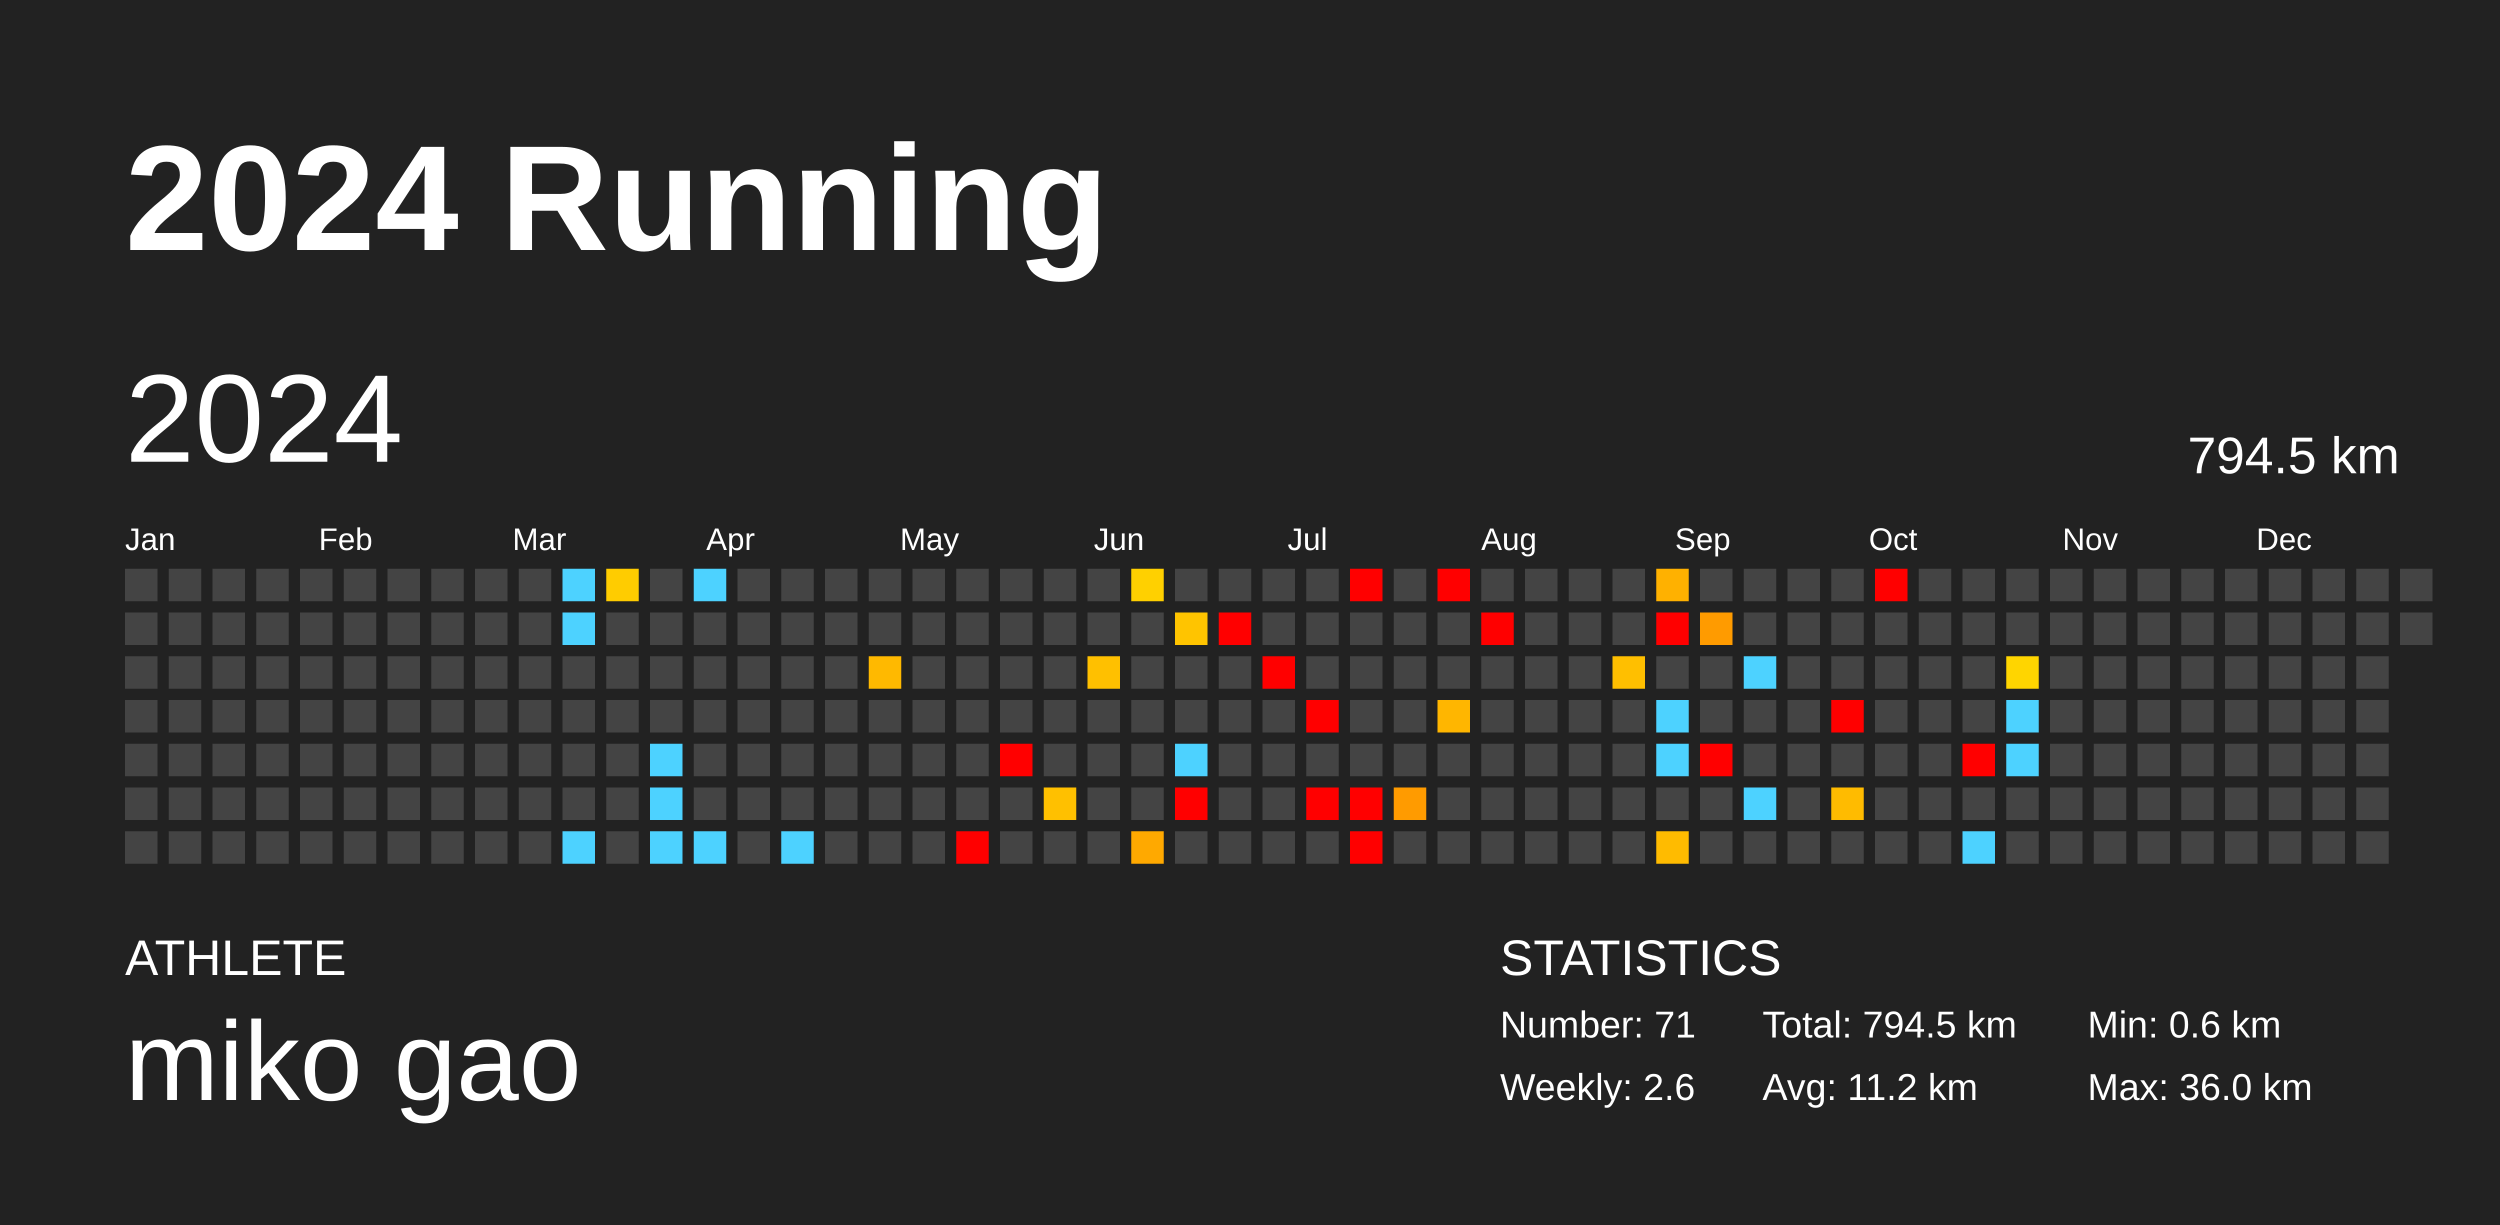
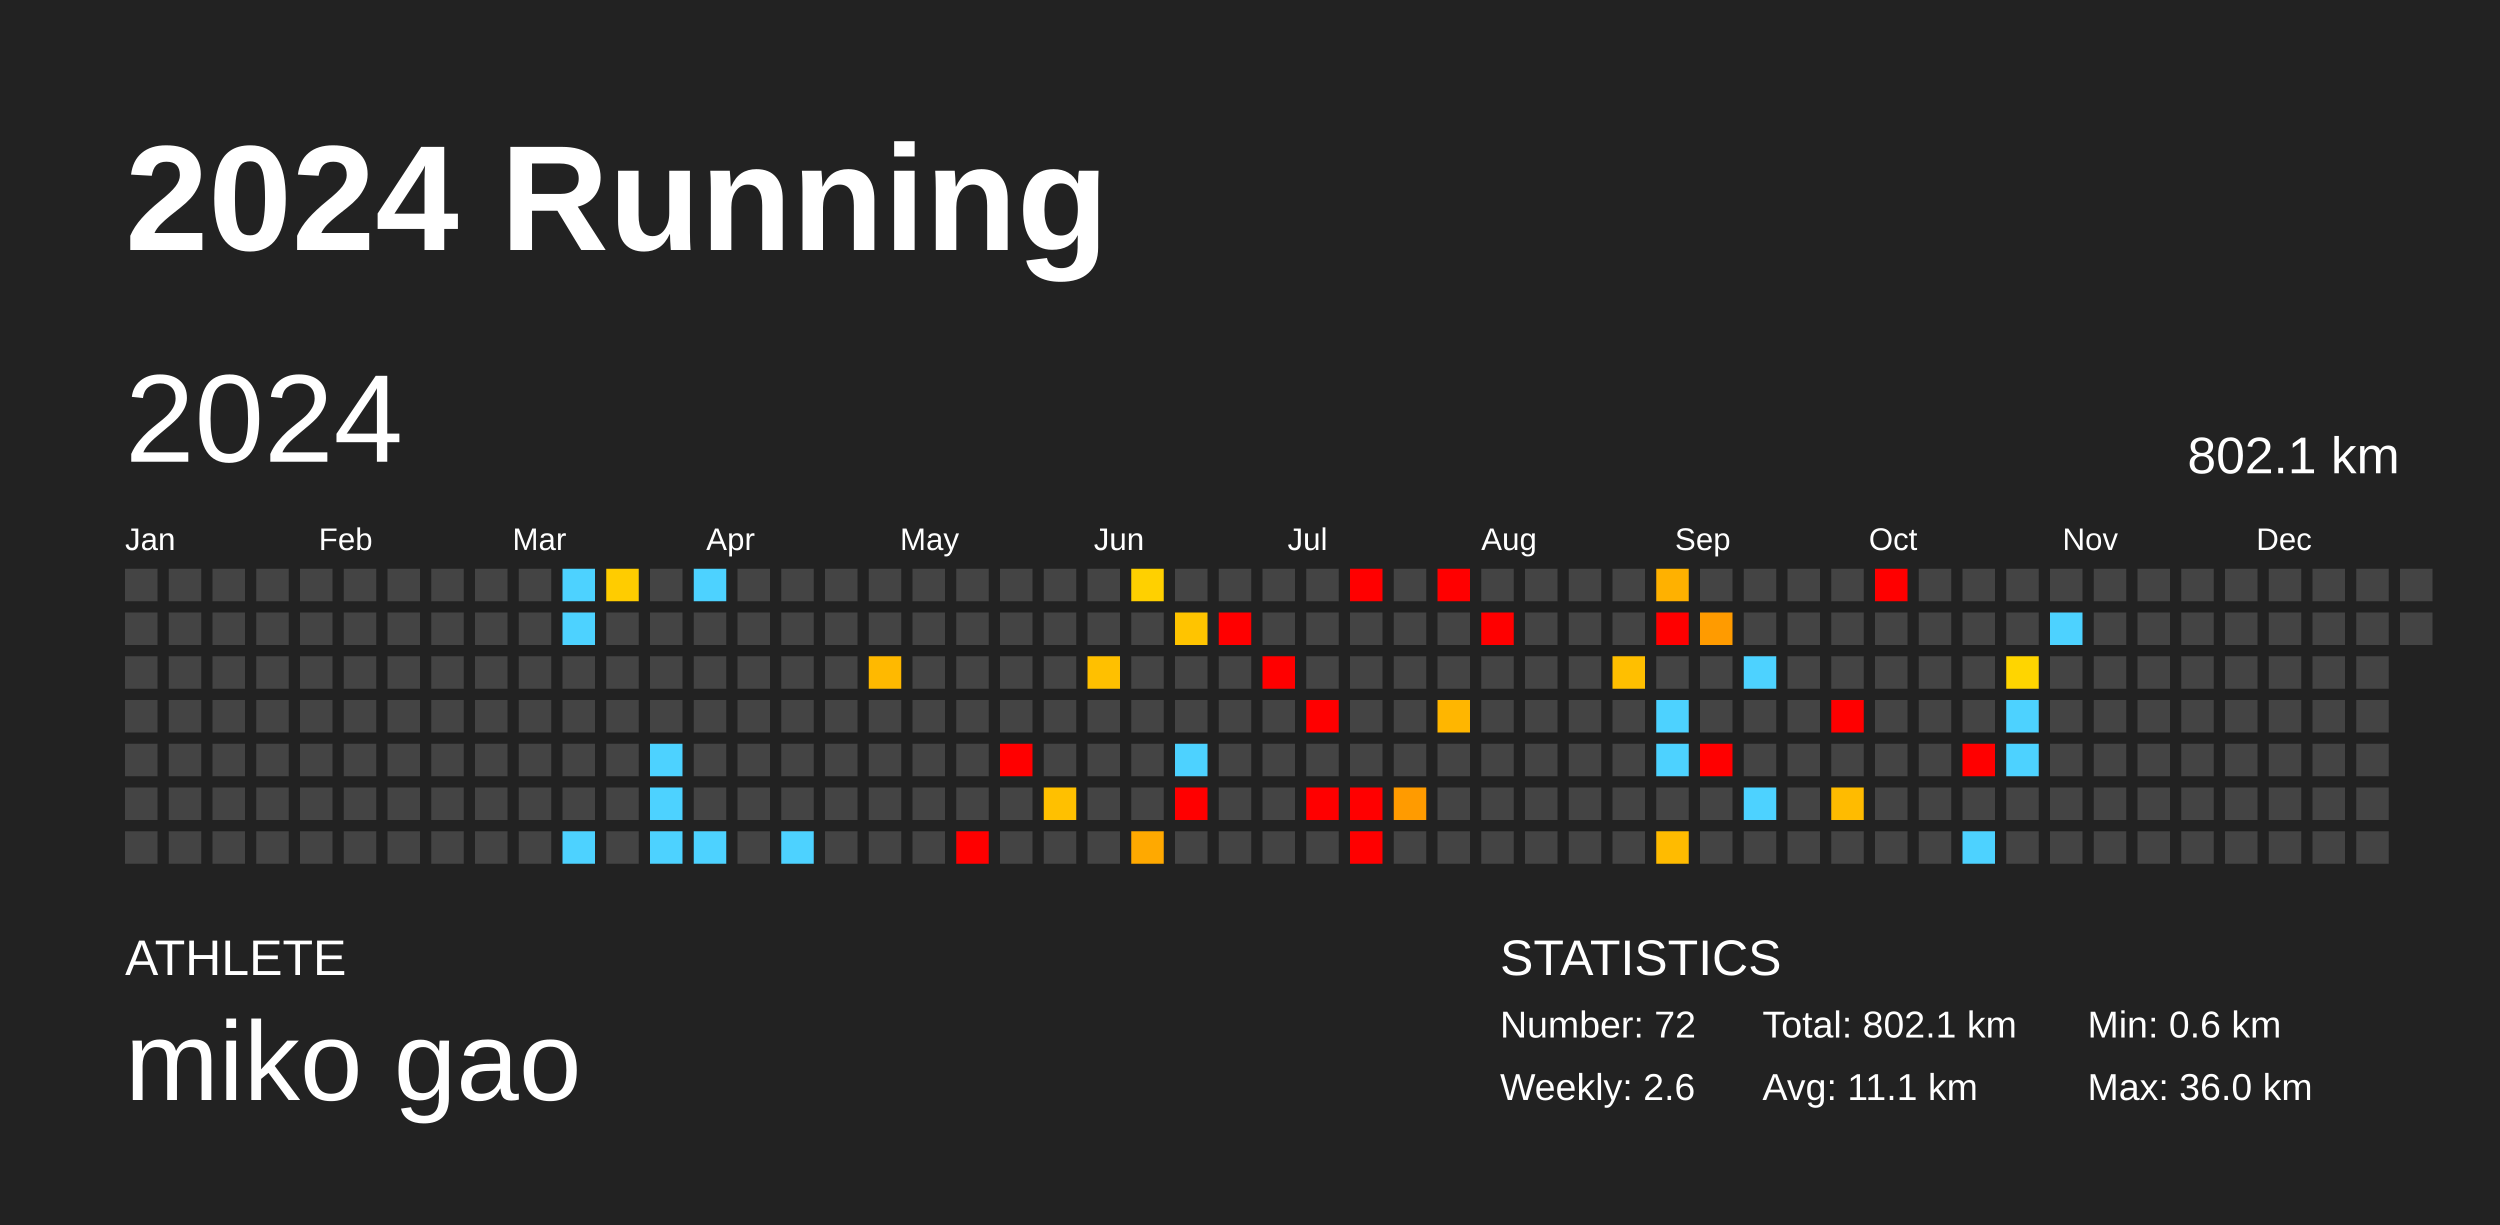
<svg xmlns="http://www.w3.org/2000/svg" baseProfile="full" height="98mm" version="1.1" viewBox="0,0,200,98" width="200mm">
  <defs />
  <rect fill="#222222" height="98" width="200" x="0" y="0" />
  <text fill="#FFFFFF" style="font-size:12px; font-family:Arial; font-weight:bold;" x="10" y="20">2024 Running</text>
  <text fill="#FFFFFF" style="font-size:4px; font-family:Arial" x="10" y="78">ATHLETE</text>
  <text fill="#FFFFFF" style="font-size:9px; font-family:Arial" x="10" y="88">miko gao</text>
  <text fill="#FFFFFF" style="font-size:4px; font-family:Arial" x="120" y="78">STATISTICS</text>
-   <text fill="#FFFFFF" style="font-size:3px; font-family:Arial" x="120" y="83">Number: 71</text>
+   <text fill="#FFFFFF" style="font-size:3px; font-family:Arial" x="120" y="83">Number: 72</text>
  <text fill="#FFFFFF" style="font-size:3px; font-family:Arial" x="120" y="88">Weekly: 2.6</text>
-   <text fill="#FFFFFF" style="font-size:3px; font-family:Arial" x="141" y="83">Total: 794.5 km</text>
-   <text fill="#FFFFFF" style="font-size:3px; font-family:Arial" x="141" y="88">Avg: 11.2 km</text>
+   <text fill="#FFFFFF" style="font-size:3px; font-family:Arial" x="141" y="83">Total: 802.1 km</text>
+   <text fill="#FFFFFF" style="font-size:3px; font-family:Arial" x="141" y="88">Avg: 11.1 km</text>
  <text fill="#FFFFFF" style="font-size:3px; font-family:Arial" x="167" y="83">Min: 0.6 km</text>
  <text fill="#FFFFFF" style="font-size:3px; font-family:Arial" x="167" y="88">Max: 36.0 km</text>
  <text dominant-baseline="hanging" fill="#FFFFFF" style="font-size:10.0px; font-family:Arial;" x="10" y="30">2024</text>
-   <text dominant-baseline="hanging" fill="#FFFFFF" style="font-size:4.125px; font-family:Arial;" x="175" y="35">794.5 km</text>
+   <text dominant-baseline="hanging" fill="#FFFFFF" style="font-size:4.125px; font-family:Arial;" x="175" y="35">802.1 km</text>
  <text fill="#FFFFFF" style="font-size:2.5px; font-family:Arial" x="10.0" y="44">Jan</text>
  <text fill="#FFFFFF" style="font-size:2.5px; font-family:Arial" x="25.5" y="44">Feb</text>
  <text fill="#FFFFFF" style="font-size:2.5px; font-family:Arial" x="41.0" y="44">Mar</text>
  <text fill="#FFFFFF" style="font-size:2.5px; font-family:Arial" x="56.5" y="44">Apr</text>
  <text fill="#FFFFFF" style="font-size:2.5px; font-family:Arial" x="72.0" y="44">May</text>
  <text fill="#FFFFFF" style="font-size:2.5px; font-family:Arial" x="87.5" y="44">Jun</text>
  <text fill="#FFFFFF" style="font-size:2.5px; font-family:Arial" x="103.0" y="44">Jul</text>
  <text fill="#FFFFFF" style="font-size:2.5px; font-family:Arial" x="118.5" y="44">Aug</text>
  <text fill="#FFFFFF" style="font-size:2.5px; font-family:Arial" x="134.0" y="44">Sep</text>
  <text fill="#FFFFFF" style="font-size:2.5px; font-family:Arial" x="149.5" y="44">Oct</text>
  <text fill="#FFFFFF" style="font-size:2.5px; font-family:Arial" x="165.0" y="44">Nov</text>
  <text fill="#FFFFFF" style="font-size:2.5px; font-family:Arial" x="180.5" y="44">Dec</text>
  <rect fill="#444444" height="2.6" width="2.6" x="10.0" y="45.5" />
  <rect fill="#444444" height="2.6" width="2.6" x="10.0" y="49.0" />
  <rect fill="#444444" height="2.6" width="2.6" x="10.0" y="52.5" />
  <rect fill="#444444" height="2.6" width="2.6" x="10.0" y="56.0" />
  <rect fill="#444444" height="2.6" width="2.6" x="10.0" y="59.5" />
  <rect fill="#444444" height="2.6" width="2.6" x="10.0" y="63.0" />
  <rect fill="#444444" height="2.6" width="2.6" x="10.0" y="66.5" />
  <rect fill="#444444" height="2.6" width="2.6" x="13.5" y="45.5" />
  <rect fill="#444444" height="2.6" width="2.6" x="13.5" y="49.0" />
  <rect fill="#444444" height="2.6" width="2.6" x="13.5" y="52.5" />
  <rect fill="#444444" height="2.6" width="2.6" x="13.5" y="56.0" />
  <rect fill="#444444" height="2.6" width="2.6" x="13.5" y="59.5" />
  <rect fill="#444444" height="2.6" width="2.6" x="13.5" y="63.0" />
  <rect fill="#444444" height="2.6" width="2.6" x="13.5" y="66.5" />
  <rect fill="#444444" height="2.6" width="2.6" x="17.0" y="45.5" />
  <rect fill="#444444" height="2.6" width="2.6" x="17.0" y="49.0" />
  <rect fill="#444444" height="2.6" width="2.6" x="17.0" y="52.5" />
  <rect fill="#444444" height="2.6" width="2.6" x="17.0" y="56.0" />
  <rect fill="#444444" height="2.6" width="2.6" x="17.0" y="59.5" />
  <rect fill="#444444" height="2.6" width="2.6" x="17.0" y="63.0" />
  <rect fill="#444444" height="2.6" width="2.6" x="17.0" y="66.5" />
  <rect fill="#444444" height="2.6" width="2.6" x="20.5" y="45.5" />
  <rect fill="#444444" height="2.6" width="2.6" x="20.5" y="49.0" />
  <rect fill="#444444" height="2.6" width="2.6" x="20.5" y="52.5" />
  <rect fill="#444444" height="2.6" width="2.6" x="20.5" y="56.0" />
  <rect fill="#444444" height="2.6" width="2.6" x="20.5" y="59.5" />
  <rect fill="#444444" height="2.6" width="2.6" x="20.5" y="63.0" />
  <rect fill="#444444" height="2.6" width="2.6" x="20.5" y="66.5" />
  <rect fill="#444444" height="2.6" width="2.6" x="24.0" y="45.5" />
  <rect fill="#444444" height="2.6" width="2.6" x="24.0" y="49.0" />
  <rect fill="#444444" height="2.6" width="2.6" x="24.0" y="52.5" />
  <rect fill="#444444" height="2.6" width="2.6" x="24.0" y="56.0" />
  <rect fill="#444444" height="2.6" width="2.6" x="24.0" y="59.5" />
  <rect fill="#444444" height="2.6" width="2.6" x="24.0" y="63.0" />
  <rect fill="#444444" height="2.6" width="2.6" x="24.0" y="66.5" />
  <rect fill="#444444" height="2.6" width="2.6" x="27.5" y="45.5" />
  <rect fill="#444444" height="2.6" width="2.6" x="27.5" y="49.0" />
  <rect fill="#444444" height="2.6" width="2.6" x="27.5" y="52.5" />
  <rect fill="#444444" height="2.6" width="2.6" x="27.5" y="56.0" />
  <rect fill="#444444" height="2.6" width="2.6" x="27.5" y="59.5" />
  <rect fill="#444444" height="2.6" width="2.6" x="27.5" y="63.0" />
  <rect fill="#444444" height="2.6" width="2.6" x="27.5" y="66.5" />
  <rect fill="#444444" height="2.6" width="2.6" x="31.0" y="45.5" />
  <rect fill="#444444" height="2.6" width="2.6" x="31.0" y="49.0" />
  <rect fill="#444444" height="2.6" width="2.6" x="31.0" y="52.5" />
  <rect fill="#444444" height="2.6" width="2.6" x="31.0" y="56.0" />
  <rect fill="#444444" height="2.6" width="2.6" x="31.0" y="59.5" />
  <rect fill="#444444" height="2.6" width="2.6" x="31.0" y="63.0" />
  <rect fill="#444444" height="2.6" width="2.6" x="31.0" y="66.5" />
  <rect fill="#444444" height="2.6" width="2.6" x="34.5" y="45.5" />
  <rect fill="#444444" height="2.6" width="2.6" x="34.5" y="49.0" />
  <rect fill="#444444" height="2.6" width="2.6" x="34.5" y="52.5" />
  <rect fill="#444444" height="2.6" width="2.6" x="34.5" y="56.0" />
  <rect fill="#444444" height="2.6" width="2.6" x="34.5" y="59.5" />
  <rect fill="#444444" height="2.6" width="2.6" x="34.5" y="63.0" />
  <rect fill="#444444" height="2.6" width="2.6" x="34.5" y="66.5" />
  <rect fill="#444444" height="2.6" width="2.6" x="38.0" y="45.5" />
  <rect fill="#444444" height="2.6" width="2.6" x="38.0" y="49.0" />
  <rect fill="#444444" height="2.6" width="2.6" x="38.0" y="52.5" />
  <rect fill="#444444" height="2.6" width="2.6" x="38.0" y="56.0" />
  <rect fill="#444444" height="2.6" width="2.6" x="38.0" y="59.5" />
  <rect fill="#444444" height="2.6" width="2.6" x="38.0" y="63.0" />
  <rect fill="#444444" height="2.6" width="2.6" x="38.0" y="66.5" />
  <rect fill="#444444" height="2.6" width="2.6" x="41.5" y="45.5" />
  <rect fill="#444444" height="2.6" width="2.6" x="41.5" y="49.0" />
  <rect fill="#444444" height="2.6" width="2.6" x="41.5" y="52.5" />
  <rect fill="#444444" height="2.6" width="2.6" x="41.5" y="56.0" />
  <rect fill="#444444" height="2.6" width="2.6" x="41.5" y="59.5" />
  <rect fill="#444444" height="2.6" width="2.6" x="41.5" y="63.0" />
  <rect fill="#444444" height="2.6" width="2.6" x="41.5" y="66.5" />
  <rect fill="#4dd2ff" height="2.6" width="2.6" x="45.0" y="45.5" />
  <rect fill="#4dd2ff" height="2.6" width="2.6" x="45.0" y="49.0" />
  <rect fill="#444444" height="2.6" width="2.6" x="45.0" y="52.5" />
  <rect fill="#444444" height="2.6" width="2.6" x="45.0" y="56.0" />
  <rect fill="#444444" height="2.6" width="2.6" x="45.0" y="59.5" />
  <rect fill="#444444" height="2.6" width="2.6" x="45.0" y="63.0" />
  <rect fill="#4dd2ff" height="2.6" width="2.6" x="45.0" y="66.5" />
  <rect fill="#ffcc00" height="2.6" width="2.6" x="48.5" y="45.5" />
  <rect fill="#444444" height="2.6" width="2.6" x="48.5" y="49.0" />
  <rect fill="#444444" height="2.6" width="2.6" x="48.5" y="52.5" />
  <rect fill="#444444" height="2.6" width="2.6" x="48.5" y="56.0" />
  <rect fill="#444444" height="2.6" width="2.6" x="48.5" y="59.5" />
  <rect fill="#444444" height="2.6" width="2.6" x="48.5" y="63.0" />
  <rect fill="#444444" height="2.6" width="2.6" x="48.5" y="66.5" />
  <rect fill="#444444" height="2.6" width="2.6" x="52.0" y="45.5" />
  <rect fill="#444444" height="2.6" width="2.6" x="52.0" y="49.0" />
  <rect fill="#444444" height="2.6" width="2.6" x="52.0" y="52.5" />
  <rect fill="#444444" height="2.6" width="2.6" x="52.0" y="56.0" />
  <rect fill="#4dd2ff" height="2.6" width="2.6" x="52.0" y="59.5" />
  <rect fill="#4dd2ff" height="2.6" width="2.6" x="52.0" y="63.0" />
  <rect fill="#4dd2ff" height="2.6" width="2.6" x="52.0" y="66.5" />
  <rect fill="#4dd2ff" height="2.6" width="2.6" x="55.5" y="45.5" />
  <rect fill="#444444" height="2.6" width="2.6" x="55.5" y="49.0" />
  <rect fill="#444444" height="2.6" width="2.6" x="55.5" y="52.5" />
  <rect fill="#444444" height="2.6" width="2.6" x="55.5" y="56.0" />
  <rect fill="#444444" height="2.6" width="2.6" x="55.5" y="59.5" />
  <rect fill="#444444" height="2.6" width="2.6" x="55.5" y="63.0" />
  <rect fill="#4dd2ff" height="2.6" width="2.6" x="55.5" y="66.5" />
  <rect fill="#444444" height="2.6" width="2.6" x="59.0" y="45.5" />
  <rect fill="#444444" height="2.6" width="2.6" x="59.0" y="49.0" />
  <rect fill="#444444" height="2.6" width="2.6" x="59.0" y="52.5" />
  <rect fill="#444444" height="2.6" width="2.6" x="59.0" y="56.0" />
  <rect fill="#444444" height="2.6" width="2.6" x="59.0" y="59.5" />
  <rect fill="#444444" height="2.6" width="2.6" x="59.0" y="63.0" />
  <rect fill="#444444" height="2.6" width="2.6" x="59.0" y="66.5" />
  <rect fill="#444444" height="2.6" width="2.6" x="62.5" y="45.5" />
  <rect fill="#444444" height="2.6" width="2.6" x="62.5" y="49.0" />
  <rect fill="#444444" height="2.6" width="2.6" x="62.5" y="52.5" />
  <rect fill="#444444" height="2.6" width="2.6" x="62.5" y="56.0" />
  <rect fill="#444444" height="2.6" width="2.6" x="62.5" y="59.5" />
  <rect fill="#444444" height="2.6" width="2.6" x="62.5" y="63.0" />
  <rect fill="#4dd2ff" height="2.6" width="2.6" x="62.5" y="66.5" />
  <rect fill="#444444" height="2.6" width="2.6" x="66.0" y="45.5" />
  <rect fill="#444444" height="2.6" width="2.6" x="66.0" y="49.0" />
  <rect fill="#444444" height="2.6" width="2.6" x="66.0" y="52.5" />
  <rect fill="#444444" height="2.6" width="2.6" x="66.0" y="56.0" />
  <rect fill="#444444" height="2.6" width="2.6" x="66.0" y="59.5" />
  <rect fill="#444444" height="2.6" width="2.6" x="66.0" y="63.0" />
  <rect fill="#444444" height="2.6" width="2.6" x="66.0" y="66.5" />
  <rect fill="#444444" height="2.6" width="2.6" x="69.5" y="45.5" />
  <rect fill="#444444" height="2.6" width="2.6" x="69.5" y="49.0" />
  <rect fill="#ffb900" height="2.6" width="2.6" x="69.5" y="52.5" />
  <rect fill="#444444" height="2.6" width="2.6" x="69.5" y="56.0" />
  <rect fill="#444444" height="2.6" width="2.6" x="69.5" y="59.5" />
  <rect fill="#444444" height="2.6" width="2.6" x="69.5" y="63.0" />
  <rect fill="#444444" height="2.6" width="2.6" x="69.5" y="66.5" />
  <rect fill="#444444" height="2.6" width="2.6" x="73.0" y="45.5" />
  <rect fill="#444444" height="2.6" width="2.6" x="73.0" y="49.0" />
  <rect fill="#444444" height="2.6" width="2.6" x="73.0" y="52.5" />
  <rect fill="#444444" height="2.6" width="2.6" x="73.0" y="56.0" />
  <rect fill="#444444" height="2.6" width="2.6" x="73.0" y="59.5" />
  <rect fill="#444444" height="2.6" width="2.6" x="73.0" y="63.0" />
  <rect fill="#444444" height="2.6" width="2.6" x="73.0" y="66.5" />
  <rect fill="#444444" height="2.6" width="2.6" x="76.5" y="45.5" />
  <rect fill="#444444" height="2.6" width="2.6" x="76.5" y="49.0" />
  <rect fill="#444444" height="2.6" width="2.6" x="76.5" y="52.5" />
  <rect fill="#444444" height="2.6" width="2.6" x="76.5" y="56.0" />
  <rect fill="#444444" height="2.6" width="2.6" x="76.5" y="59.5" />
  <rect fill="#444444" height="2.6" width="2.6" x="76.5" y="63.0" />
  <rect fill="red" height="2.6" width="2.6" x="76.5" y="66.5" />
  <rect fill="#444444" height="2.6" width="2.6" x="80.0" y="45.5" />
  <rect fill="#444444" height="2.6" width="2.6" x="80.0" y="49.0" />
  <rect fill="#444444" height="2.6" width="2.6" x="80.0" y="52.5" />
  <rect fill="#444444" height="2.6" width="2.6" x="80.0" y="56.0" />
  <rect fill="red" height="2.6" width="2.6" x="80.0" y="59.5" />
  <rect fill="#444444" height="2.6" width="2.6" x="80.0" y="63.0" />
  <rect fill="#444444" height="2.6" width="2.6" x="80.0" y="66.5" />
  <rect fill="#444444" height="2.6" width="2.6" x="83.5" y="45.5" />
  <rect fill="#444444" height="2.6" width="2.6" x="83.5" y="49.0" />
  <rect fill="#444444" height="2.6" width="2.6" x="83.5" y="52.5" />
  <rect fill="#444444" height="2.6" width="2.6" x="83.5" y="56.0" />
  <rect fill="#444444" height="2.6" width="2.6" x="83.5" y="59.5" />
  <rect fill="#ffc000" height="2.6" width="2.6" x="83.5" y="63.0" />
  <rect fill="#444444" height="2.6" width="2.6" x="83.5" y="66.5" />
  <rect fill="#444444" height="2.6" width="2.6" x="87.0" y="45.5" />
  <rect fill="#444444" height="2.6" width="2.6" x="87.0" y="49.0" />
  <rect fill="#ffc000" height="2.6" width="2.6" x="87.0" y="52.5" />
  <rect fill="#444444" height="2.6" width="2.6" x="87.0" y="56.0" />
  <rect fill="#444444" height="2.6" width="2.6" x="87.0" y="59.5" />
  <rect fill="#444444" height="2.6" width="2.6" x="87.0" y="63.0" />
  <rect fill="#444444" height="2.6" width="2.6" x="87.0" y="66.5" />
  <rect fill="#ffd000" height="2.6" width="2.6" x="90.5" y="45.5" />
  <rect fill="#444444" height="2.6" width="2.6" x="90.5" y="49.0" />
  <rect fill="#444444" height="2.6" width="2.6" x="90.5" y="52.5" />
  <rect fill="#444444" height="2.6" width="2.6" x="90.5" y="56.0" />
  <rect fill="#444444" height="2.6" width="2.6" x="90.5" y="59.5" />
  <rect fill="#444444" height="2.6" width="2.6" x="90.5" y="63.0" />
  <rect fill="#ffa900" height="2.6" width="2.6" x="90.5" y="66.5" />
  <rect fill="#444444" height="2.6" width="2.6" x="94.0" y="45.5" />
  <rect fill="#ffc400" height="2.6" width="2.6" x="94.0" y="49.0" />
  <rect fill="#444444" height="2.6" width="2.6" x="94.0" y="52.5" />
  <rect fill="#444444" height="2.6" width="2.6" x="94.0" y="56.0" />
  <rect fill="#4dd2ff" height="2.6" width="2.6" x="94.0" y="59.5" />
  <rect fill="red" height="2.6" width="2.6" x="94.0" y="63.0" />
  <rect fill="#444444" height="2.6" width="2.6" x="94.0" y="66.5" />
  <rect fill="#444444" height="2.6" width="2.6" x="97.5" y="45.5" />
  <rect fill="red" height="2.6" width="2.6" x="97.5" y="49.0" />
  <rect fill="#444444" height="2.6" width="2.6" x="97.5" y="52.5" />
  <rect fill="#444444" height="2.6" width="2.6" x="97.5" y="56.0" />
  <rect fill="#444444" height="2.6" width="2.6" x="97.5" y="59.5" />
  <rect fill="#444444" height="2.6" width="2.6" x="97.5" y="63.0" />
  <rect fill="#444444" height="2.6" width="2.6" x="97.5" y="66.5" />
  <rect fill="#444444" height="2.6" width="2.6" x="101.0" y="45.5" />
  <rect fill="#444444" height="2.6" width="2.6" x="101.0" y="49.0" />
  <rect fill="red" height="2.6" width="2.6" x="101.0" y="52.5" />
  <rect fill="#444444" height="2.6" width="2.6" x="101.0" y="56.0" />
  <rect fill="#444444" height="2.6" width="2.6" x="101.0" y="59.5" />
  <rect fill="#444444" height="2.6" width="2.6" x="101.0" y="63.0" />
  <rect fill="#444444" height="2.6" width="2.6" x="101.0" y="66.5" />
  <rect fill="#444444" height="2.6" width="2.6" x="104.5" y="45.5" />
  <rect fill="#444444" height="2.6" width="2.6" x="104.5" y="49.0" />
  <rect fill="#444444" height="2.6" width="2.6" x="104.5" y="52.5" />
  <rect fill="red" height="2.6" width="2.6" x="104.5" y="56.0" />
  <rect fill="#444444" height="2.6" width="2.6" x="104.5" y="59.5" />
  <rect fill="red" height="2.6" width="2.6" x="104.5" y="63.0" />
  <rect fill="#444444" height="2.6" width="2.6" x="104.5" y="66.5" />
  <rect fill="red" height="2.6" width="2.6" x="108.0" y="45.5" />
  <rect fill="#444444" height="2.6" width="2.6" x="108.0" y="49.0" />
  <rect fill="#444444" height="2.6" width="2.6" x="108.0" y="52.5" />
  <rect fill="#444444" height="2.6" width="2.6" x="108.0" y="56.0" />
  <rect fill="#444444" height="2.6" width="2.6" x="108.0" y="59.5" />
  <rect fill="red" height="2.6" width="2.6" x="108.0" y="63.0" />
  <rect fill="red" height="2.6" width="2.6" x="108.0" y="66.5" />
  <rect fill="#444444" height="2.6" width="2.6" x="111.5" y="45.5" />
  <rect fill="#444444" height="2.6" width="2.6" x="111.5" y="49.0" />
  <rect fill="#444444" height="2.6" width="2.6" x="111.5" y="52.5" />
  <rect fill="#444444" height="2.6" width="2.6" x="111.5" y="56.0" />
  <rect fill="#444444" height="2.6" width="2.6" x="111.5" y="59.5" />
  <rect fill="#ff9b00" height="2.6" width="2.6" x="111.5" y="63.0" />
  <rect fill="#444444" height="2.6" width="2.6" x="111.5" y="66.5" />
  <rect fill="red" height="2.6" width="2.6" x="115.0" y="45.5" />
  <rect fill="#444444" height="2.6" width="2.6" x="115.0" y="49.0" />
  <rect fill="#444444" height="2.6" width="2.6" x="115.0" y="52.5" />
  <rect fill="#ffb600" height="2.6" width="2.6" x="115.0" y="56.0" />
  <rect fill="#444444" height="2.6" width="2.6" x="115.0" y="59.5" />
  <rect fill="#444444" height="2.6" width="2.6" x="115.0" y="63.0" />
  <rect fill="#444444" height="2.6" width="2.6" x="115.0" y="66.5" />
  <rect fill="#444444" height="2.6" width="2.6" x="118.5" y="45.5" />
  <rect fill="red" height="2.6" width="2.6" x="118.5" y="49.0" />
  <rect fill="#444444" height="2.6" width="2.6" x="118.5" y="52.5" />
  <rect fill="#444444" height="2.6" width="2.6" x="118.5" y="56.0" />
  <rect fill="#444444" height="2.6" width="2.6" x="118.5" y="59.5" />
  <rect fill="#444444" height="2.6" width="2.6" x="118.5" y="63.0" />
  <rect fill="#444444" height="2.6" width="2.6" x="118.5" y="66.5" />
  <rect fill="#444444" height="2.6" width="2.6" x="122.0" y="45.5" />
  <rect fill="#444444" height="2.6" width="2.6" x="122.0" y="49.0" />
  <rect fill="#444444" height="2.6" width="2.6" x="122.0" y="52.5" />
  <rect fill="#444444" height="2.6" width="2.6" x="122.0" y="56.0" />
  <rect fill="#444444" height="2.6" width="2.6" x="122.0" y="59.5" />
  <rect fill="#444444" height="2.6" width="2.6" x="122.0" y="63.0" />
  <rect fill="#444444" height="2.6" width="2.6" x="122.0" y="66.5" />
  <rect fill="#444444" height="2.6" width="2.6" x="125.5" y="45.5" />
  <rect fill="#444444" height="2.6" width="2.6" x="125.5" y="49.0" />
  <rect fill="#444444" height="2.6" width="2.6" x="125.5" y="52.5" />
  <rect fill="#444444" height="2.6" width="2.6" x="125.5" y="56.0" />
  <rect fill="#444444" height="2.6" width="2.6" x="125.5" y="59.5" />
  <rect fill="#444444" height="2.6" width="2.6" x="125.5" y="63.0" />
  <rect fill="#444444" height="2.6" width="2.6" x="125.5" y="66.5" />
  <rect fill="#444444" height="2.6" width="2.6" x="129.0" y="45.5" />
  <rect fill="#444444" height="2.6" width="2.6" x="129.0" y="49.0" />
  <rect fill="#ffbf00" height="2.6" width="2.6" x="129.0" y="52.5" />
  <rect fill="#444444" height="2.6" width="2.6" x="129.0" y="56.0" />
  <rect fill="#444444" height="2.6" width="2.6" x="129.0" y="59.5" />
  <rect fill="#444444" height="2.6" width="2.6" x="129.0" y="63.0" />
  <rect fill="#444444" height="2.6" width="2.6" x="129.0" y="66.5" />
  <rect fill="#ffb100" height="2.6" width="2.6" x="132.5" y="45.5" />
  <rect fill="red" height="2.6" width="2.6" x="132.5" y="49.0" />
  <rect fill="#444444" height="2.6" width="2.6" x="132.5" y="52.5" />
  <rect fill="#4dd2ff" height="2.6" width="2.6" x="132.5" y="56.0" />
  <rect fill="#4dd2ff" height="2.6" width="2.6" x="132.5" y="59.5" />
  <rect fill="#444444" height="2.6" width="2.6" x="132.5" y="63.0" />
  <rect fill="#ffbb00" height="2.6" width="2.6" x="132.5" y="66.5" />
  <rect fill="#444444" height="2.6" width="2.6" x="136.0" y="45.5" />
  <rect fill="#ff9b00" height="2.6" width="2.6" x="136.0" y="49.0" />
  <rect fill="#444444" height="2.6" width="2.6" x="136.0" y="52.5" />
  <rect fill="#444444" height="2.6" width="2.6" x="136.0" y="56.0" />
  <rect fill="red" height="2.6" width="2.6" x="136.0" y="59.5" />
  <rect fill="#444444" height="2.6" width="2.6" x="136.0" y="63.0" />
  <rect fill="#444444" height="2.6" width="2.6" x="136.0" y="66.5" />
  <rect fill="#444444" height="2.6" width="2.6" x="139.5" y="45.5" />
  <rect fill="#444444" height="2.6" width="2.6" x="139.5" y="49.0" />
  <rect fill="#4dd2ff" height="2.6" width="2.6" x="139.5" y="52.5" />
  <rect fill="#444444" height="2.6" width="2.6" x="139.5" y="56.0" />
  <rect fill="#444444" height="2.6" width="2.6" x="139.5" y="59.5" />
  <rect fill="#4dd2ff" height="2.6" width="2.6" x="139.5" y="63.0" />
  <rect fill="#444444" height="2.6" width="2.6" x="139.5" y="66.5" />
  <rect fill="#444444" height="2.6" width="2.6" x="143.0" y="45.5" />
  <rect fill="#444444" height="2.6" width="2.6" x="143.0" y="49.0" />
  <rect fill="#444444" height="2.6" width="2.6" x="143.0" y="52.5" />
  <rect fill="#444444" height="2.6" width="2.6" x="143.0" y="56.0" />
  <rect fill="#444444" height="2.6" width="2.6" x="143.0" y="59.5" />
  <rect fill="#444444" height="2.6" width="2.6" x="143.0" y="63.0" />
  <rect fill="#444444" height="2.6" width="2.6" x="143.0" y="66.5" />
  <rect fill="#444444" height="2.6" width="2.6" x="146.5" y="45.5" />
  <rect fill="#444444" height="2.6" width="2.6" x="146.5" y="49.0" />
  <rect fill="#444444" height="2.6" width="2.6" x="146.5" y="52.5" />
  <rect fill="red" height="2.6" width="2.6" x="146.5" y="56.0" />
  <rect fill="#444444" height="2.6" width="2.6" x="146.5" y="59.5" />
  <rect fill="#ffbb00" height="2.6" width="2.6" x="146.5" y="63.0" />
  <rect fill="#444444" height="2.6" width="2.6" x="146.5" y="66.5" />
  <rect fill="red" height="2.6" width="2.6" x="150.0" y="45.5" />
  <rect fill="#444444" height="2.6" width="2.6" x="150.0" y="49.0" />
  <rect fill="#444444" height="2.6" width="2.6" x="150.0" y="52.5" />
  <rect fill="#444444" height="2.6" width="2.6" x="150.0" y="56.0" />
  <rect fill="#444444" height="2.6" width="2.6" x="150.0" y="59.5" />
  <rect fill="#444444" height="2.6" width="2.6" x="150.0" y="63.0" />
  <rect fill="#444444" height="2.6" width="2.6" x="150.0" y="66.5" />
  <rect fill="#444444" height="2.6" width="2.6" x="153.5" y="45.5" />
  <rect fill="#444444" height="2.6" width="2.6" x="153.5" y="49.0" />
  <rect fill="#444444" height="2.6" width="2.6" x="153.5" y="52.5" />
  <rect fill="#444444" height="2.6" width="2.6" x="153.5" y="56.0" />
  <rect fill="#444444" height="2.6" width="2.6" x="153.5" y="59.5" />
  <rect fill="#444444" height="2.6" width="2.6" x="153.5" y="63.0" />
  <rect fill="#444444" height="2.6" width="2.6" x="153.5" y="66.5" />
  <rect fill="#444444" height="2.6" width="2.6" x="157.0" y="45.5" />
  <rect fill="#444444" height="2.6" width="2.6" x="157.0" y="49.0" />
  <rect fill="#444444" height="2.6" width="2.6" x="157.0" y="52.5" />
  <rect fill="#444444" height="2.6" width="2.6" x="157.0" y="56.0" />
  <rect fill="red" height="2.6" width="2.6" x="157.0" y="59.5" />
  <rect fill="#444444" height="2.6" width="2.6" x="157.0" y="63.0" />
  <rect fill="#4dd2ff" height="2.6" width="2.6" x="157.0" y="66.5" />
  <rect fill="#444444" height="2.6" width="2.6" x="160.5" y="45.5" />
  <rect fill="#444444" height="2.6" width="2.6" x="160.5" y="49.0" />
  <rect fill="#ffd500" height="2.6" width="2.6" x="160.5" y="52.5" />
  <rect fill="#4dd2ff" height="2.6" width="2.6" x="160.5" y="56.0" />
  <rect fill="#4dd2ff" height="2.6" width="2.6" x="160.5" y="59.5" />
  <rect fill="#444444" height="2.6" width="2.6" x="160.5" y="63.0" />
  <rect fill="#444444" height="2.6" width="2.6" x="160.5" y="66.5" />
  <rect fill="#444444" height="2.6" width="2.6" x="164.0" y="45.5" />
-   <rect fill="#444444" height="2.6" width="2.6" x="164.0" y="49.0" />
+   <rect fill="#4dd2ff" height="2.6" width="2.6" x="164.0" y="49.0" />
  <rect fill="#444444" height="2.6" width="2.6" x="164.0" y="52.5" />
  <rect fill="#444444" height="2.6" width="2.6" x="164.0" y="56.0" />
  <rect fill="#444444" height="2.6" width="2.6" x="164.0" y="59.5" />
  <rect fill="#444444" height="2.6" width="2.6" x="164.0" y="63.0" />
  <rect fill="#444444" height="2.6" width="2.6" x="164.0" y="66.5" />
  <rect fill="#444444" height="2.6" width="2.6" x="167.5" y="45.5" />
  <rect fill="#444444" height="2.6" width="2.6" x="167.5" y="49.0" />
  <rect fill="#444444" height="2.6" width="2.6" x="167.5" y="52.5" />
  <rect fill="#444444" height="2.6" width="2.6" x="167.5" y="56.0" />
  <rect fill="#444444" height="2.6" width="2.6" x="167.5" y="59.5" />
  <rect fill="#444444" height="2.6" width="2.6" x="167.5" y="63.0" />
  <rect fill="#444444" height="2.6" width="2.6" x="167.5" y="66.5" />
  <rect fill="#444444" height="2.6" width="2.6" x="171.0" y="45.5" />
  <rect fill="#444444" height="2.6" width="2.6" x="171.0" y="49.0" />
  <rect fill="#444444" height="2.6" width="2.6" x="171.0" y="52.5" />
  <rect fill="#444444" height="2.6" width="2.6" x="171.0" y="56.0" />
  <rect fill="#444444" height="2.6" width="2.6" x="171.0" y="59.5" />
  <rect fill="#444444" height="2.6" width="2.6" x="171.0" y="63.0" />
  <rect fill="#444444" height="2.6" width="2.6" x="171.0" y="66.5" />
  <rect fill="#444444" height="2.6" width="2.6" x="174.5" y="45.5" />
  <rect fill="#444444" height="2.6" width="2.6" x="174.5" y="49.0" />
  <rect fill="#444444" height="2.6" width="2.6" x="174.5" y="52.5" />
  <rect fill="#444444" height="2.6" width="2.6" x="174.5" y="56.0" />
  <rect fill="#444444" height="2.6" width="2.6" x="174.5" y="59.5" />
  <rect fill="#444444" height="2.6" width="2.6" x="174.5" y="63.0" />
  <rect fill="#444444" height="2.6" width="2.6" x="174.5" y="66.5" />
  <rect fill="#444444" height="2.6" width="2.6" x="178.0" y="45.5" />
  <rect fill="#444444" height="2.6" width="2.6" x="178.0" y="49.0" />
  <rect fill="#444444" height="2.6" width="2.6" x="178.0" y="52.5" />
  <rect fill="#444444" height="2.6" width="2.6" x="178.0" y="56.0" />
  <rect fill="#444444" height="2.6" width="2.6" x="178.0" y="59.5" />
  <rect fill="#444444" height="2.6" width="2.6" x="178.0" y="63.0" />
  <rect fill="#444444" height="2.6" width="2.6" x="178.0" y="66.5" />
  <rect fill="#444444" height="2.6" width="2.6" x="181.5" y="45.5" />
  <rect fill="#444444" height="2.6" width="2.6" x="181.5" y="49.0" />
  <rect fill="#444444" height="2.6" width="2.6" x="181.5" y="52.5" />
  <rect fill="#444444" height="2.6" width="2.6" x="181.5" y="56.0" />
  <rect fill="#444444" height="2.6" width="2.6" x="181.5" y="59.5" />
  <rect fill="#444444" height="2.6" width="2.6" x="181.5" y="63.0" />
  <rect fill="#444444" height="2.6" width="2.6" x="181.5" y="66.5" />
  <rect fill="#444444" height="2.6" width="2.6" x="185.0" y="45.5" />
  <rect fill="#444444" height="2.6" width="2.6" x="185.0" y="49.0" />
  <rect fill="#444444" height="2.6" width="2.6" x="185.0" y="52.5" />
  <rect fill="#444444" height="2.6" width="2.6" x="185.0" y="56.0" />
  <rect fill="#444444" height="2.6" width="2.6" x="185.0" y="59.5" />
  <rect fill="#444444" height="2.6" width="2.6" x="185.0" y="63.0" />
  <rect fill="#444444" height="2.6" width="2.6" x="185.0" y="66.5" />
  <rect fill="#444444" height="2.6" width="2.6" x="188.5" y="45.5" />
  <rect fill="#444444" height="2.6" width="2.6" x="188.5" y="49.0" />
  <rect fill="#444444" height="2.6" width="2.6" x="188.5" y="52.5" />
  <rect fill="#444444" height="2.6" width="2.6" x="188.5" y="56.0" />
  <rect fill="#444444" height="2.6" width="2.6" x="188.5" y="59.5" />
  <rect fill="#444444" height="2.6" width="2.6" x="188.5" y="63.0" />
  <rect fill="#444444" height="2.6" width="2.6" x="188.5" y="66.5" />
  <rect fill="#444444" height="2.6" width="2.6" x="192.0" y="45.5" />
  <rect fill="#444444" height="2.6" width="2.6" x="192.0" y="49.0" />
</svg>
